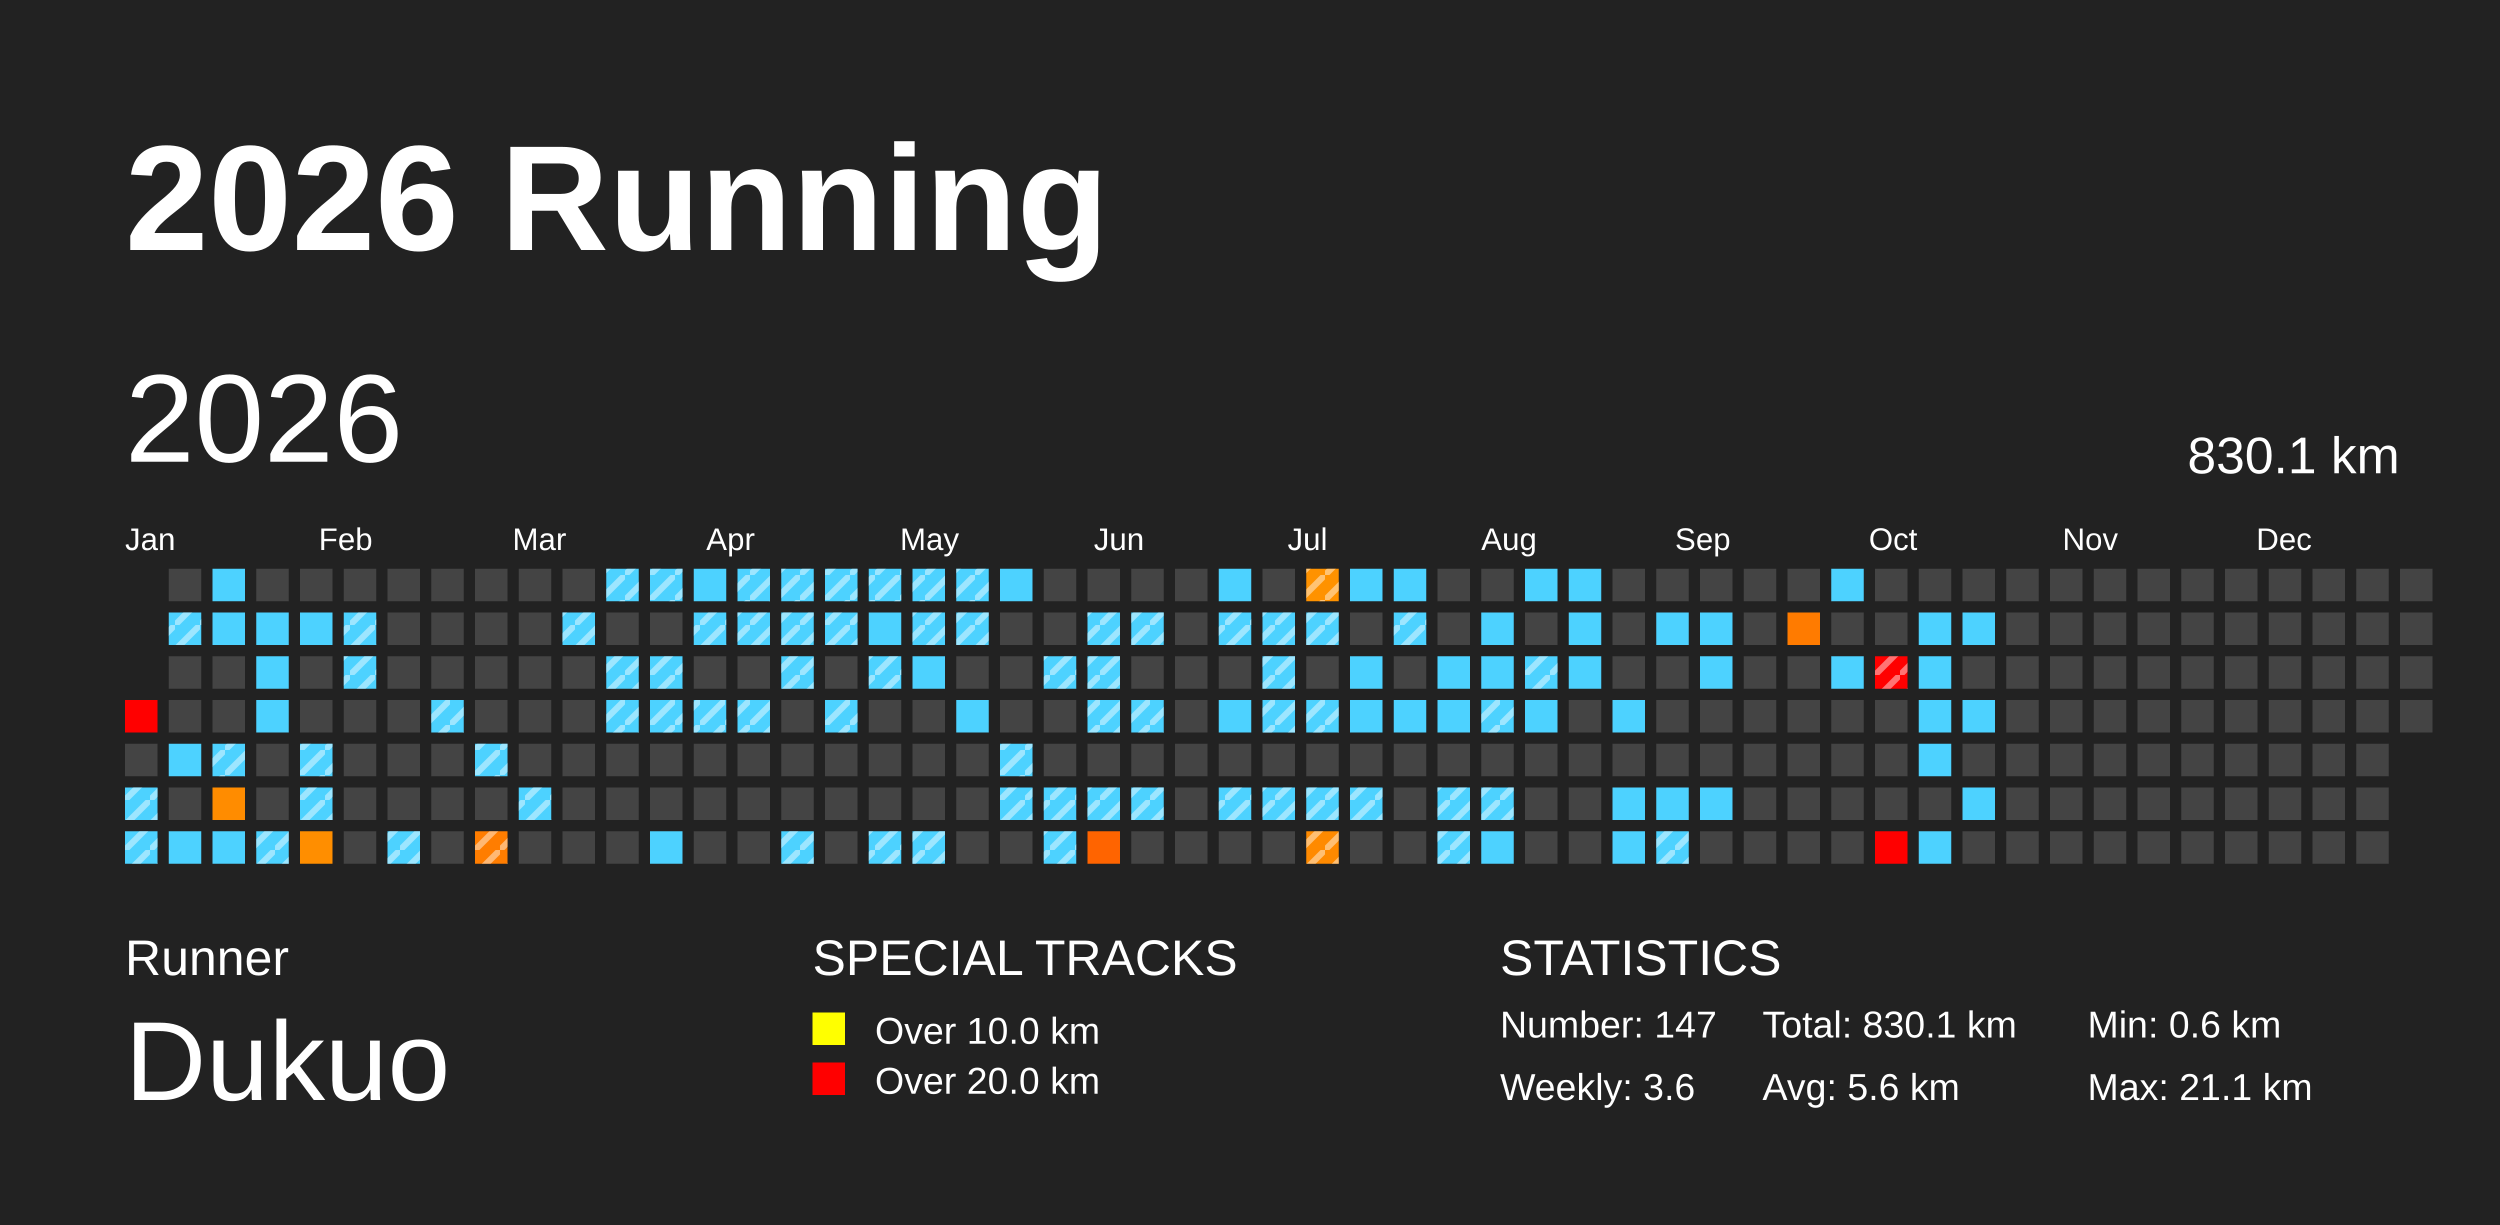
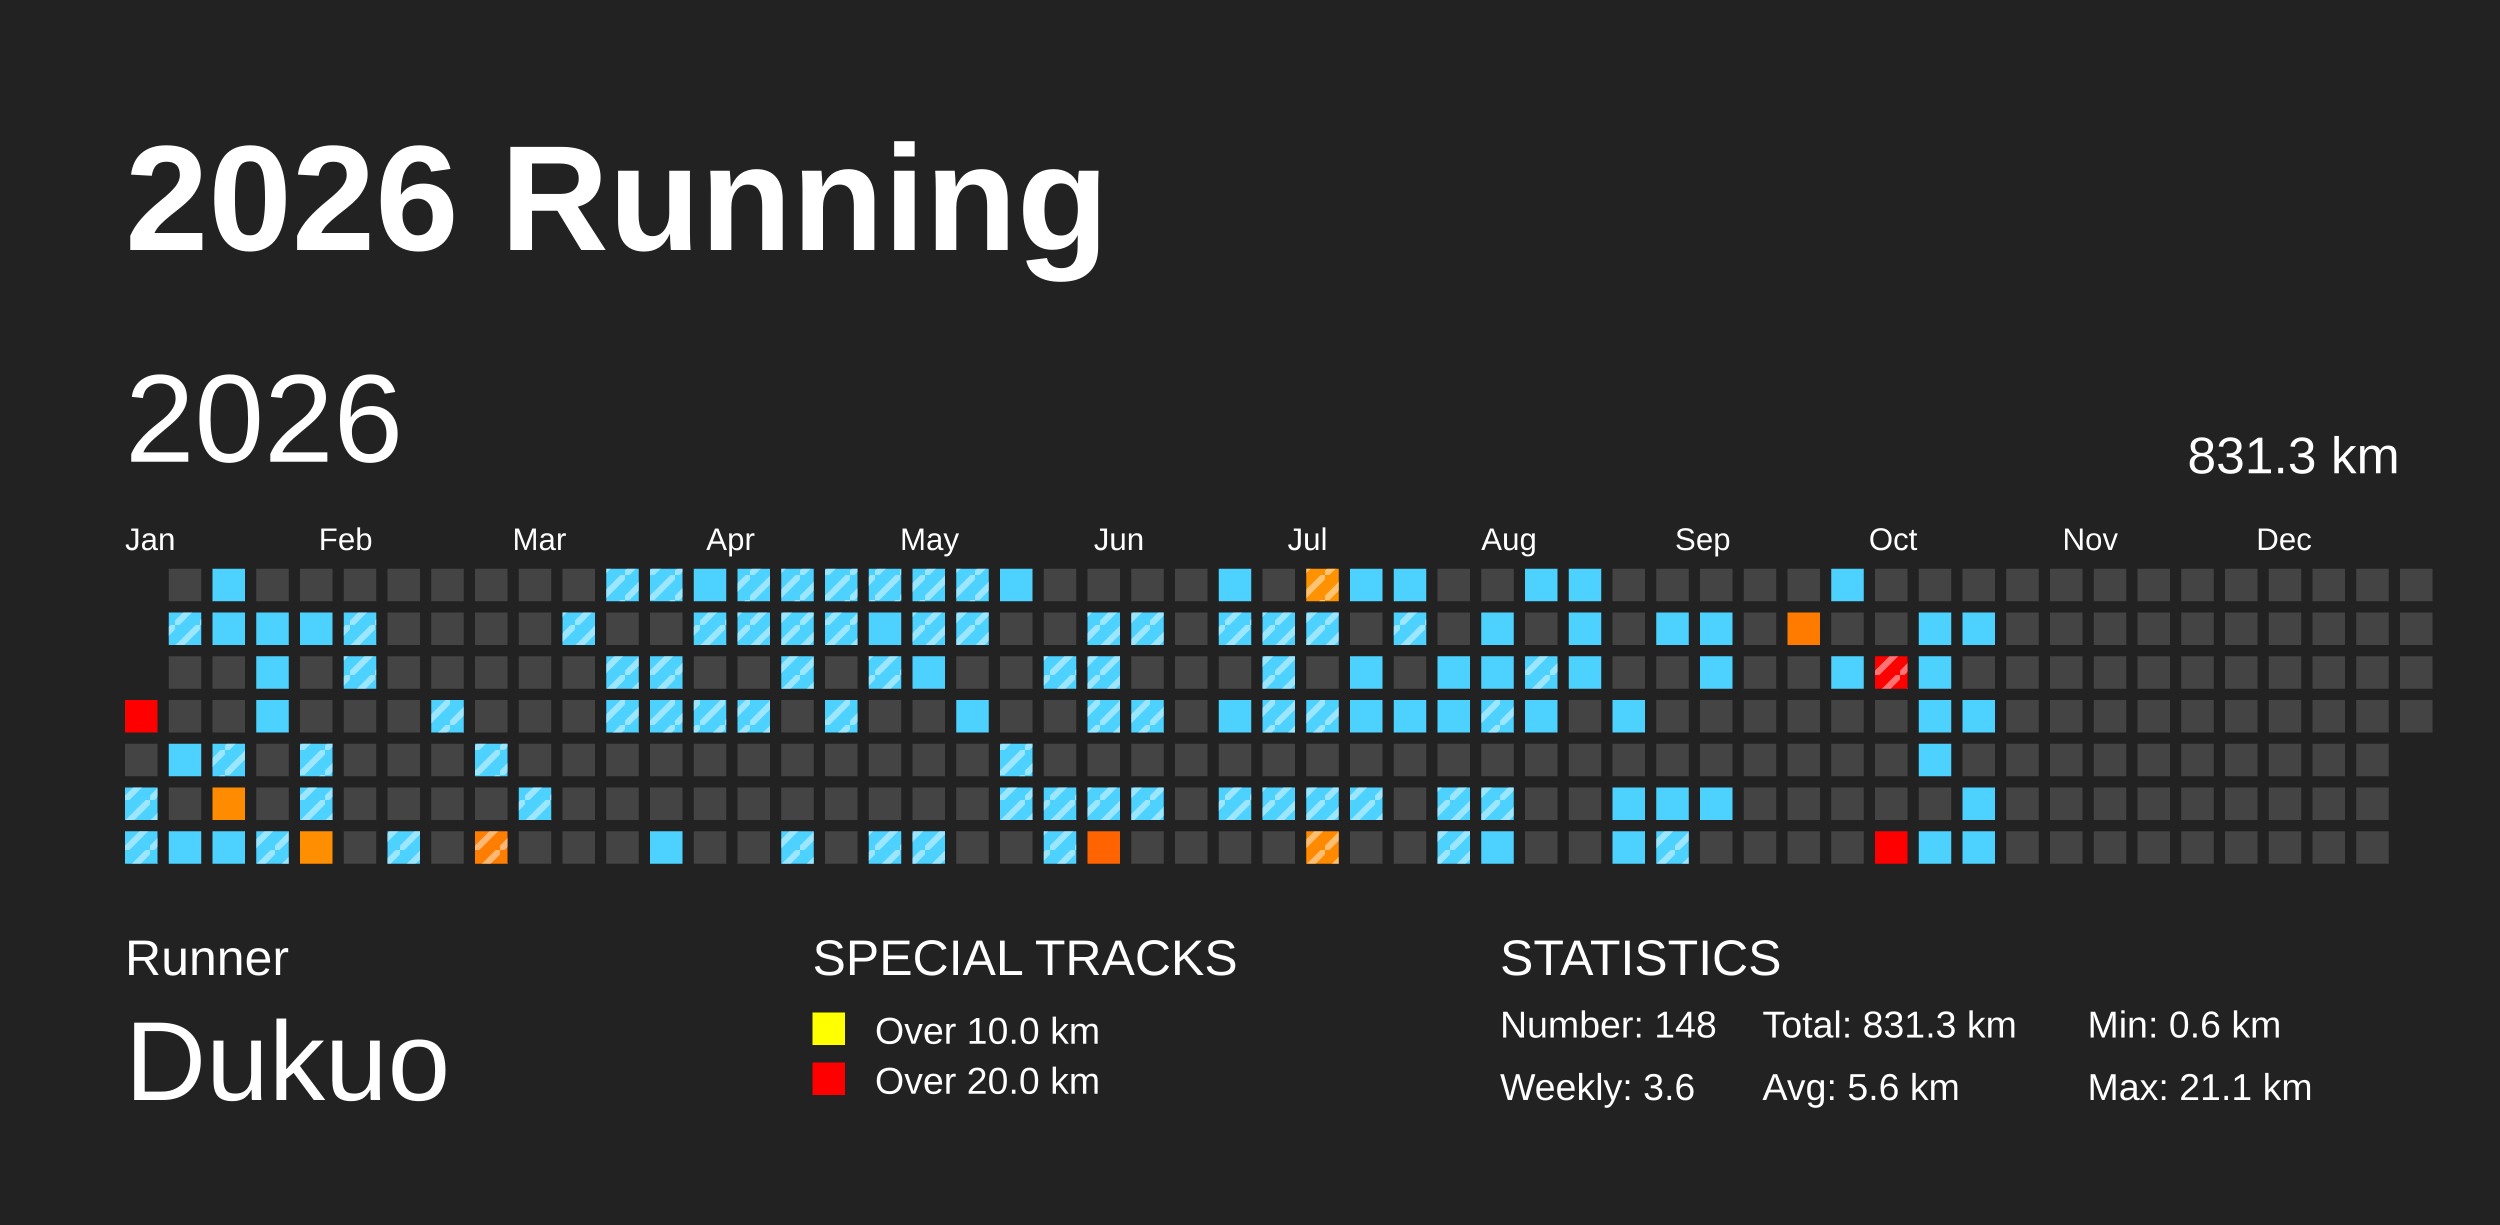
<svg xmlns="http://www.w3.org/2000/svg" baseProfile="full" height="98mm" version="1.1" viewBox="0,0,200,98" width="200mm">
  <defs>
    <pattern height="2" id="indoor-stripe" patternUnits="userSpaceOnUse" width="2">
      <line stroke="white" stroke-opacity="0.45" stroke-width="0.5" x1="0" x2="2" y1="2" y2="0" />
    </pattern>
  </defs>
  <rect fill="#222222" height="98" width="200" x="0" y="0" />
  <text fill="#FFFFFF" style="font-size:12px; font-family:Arial; font-weight:bold;" x="10" y="20">2026 Running</text>
  <text fill="#FFFFFF" style="font-size:4px; font-family:Arial" x="10" y="78">Runner</text>
  <text fill="#FFFFFF" style="font-size:9px; font-family:Arial" x="10" y="88">Dukuo</text>
  <text fill="#FFFFFF" style="font-size:4px; font-family:Arial" x="65" y="78">SPECIAL TRACKS</text>
  <rect fill="yellow" height="2.6" width="2.6" x="65" y="81" />
  <text fill="#FFFFFF" style="font-size:3px; font-family:Arial" x="70" y="83.5">Over 10.0 km</text>
  <rect fill="red" height="2.6" width="2.6" x="65" y="85" />
  <text fill="#FFFFFF" style="font-size:3px; font-family:Arial" x="70" y="87.5">Over 20.0 km</text>
  <text fill="#FFFFFF" style="font-size:4px; font-family:Arial" x="120" y="78">STATISTICS</text>
-   <text fill="#FFFFFF" style="font-size:3px; font-family:Arial" x="120" y="83">Number: 147</text>
+   <text fill="#FFFFFF" style="font-size:3px; font-family:Arial" x="120" y="83">Number: 148</text>
  <text fill="#FFFFFF" style="font-size:3px; font-family:Arial" x="120" y="88">Weekly: 3.6</text>
-   <text fill="#FFFFFF" style="font-size:3px; font-family:Arial" x="141" y="83">Total: 830.1 km</text>
+   <text fill="#FFFFFF" style="font-size:3px; font-family:Arial" x="141" y="83">Total: 831.3 km</text>
  <text fill="#FFFFFF" style="font-size:3px; font-family:Arial" x="141" y="88">Avg: 5.6 km</text>
  <text fill="#FFFFFF" style="font-size:3px; font-family:Arial" x="167" y="83">Min: 0.6 km</text>
  <text fill="#FFFFFF" style="font-size:3px; font-family:Arial" x="167" y="88">Max: 21.1 km</text>
  <text dominant-baseline="hanging" fill="#FFFFFF" style="font-size:10.0px; font-family:Arial;" x="10" y="30">2026</text>
-   <text dominant-baseline="hanging" fill="#FFFFFF" style="font-size:4.125px; font-family:Arial;" x="175" y="35">830.1 km</text>
+   <text dominant-baseline="hanging" fill="#FFFFFF" style="font-size:4.125px; font-family:Arial;" x="175" y="35">831.3 km</text>
  <text fill="#FFFFFF" style="font-size:2.5px; font-family:Arial" x="10.0" y="44">Jan</text>
  <text fill="#FFFFFF" style="font-size:2.5px; font-family:Arial" x="25.5" y="44">Feb</text>
  <text fill="#FFFFFF" style="font-size:2.5px; font-family:Arial" x="41.0" y="44">Mar</text>
  <text fill="#FFFFFF" style="font-size:2.5px; font-family:Arial" x="56.5" y="44">Apr</text>
  <text fill="#FFFFFF" style="font-size:2.5px; font-family:Arial" x="72.0" y="44">May</text>
  <text fill="#FFFFFF" style="font-size:2.5px; font-family:Arial" x="87.5" y="44">Jun</text>
  <text fill="#FFFFFF" style="font-size:2.5px; font-family:Arial" x="103.0" y="44">Jul</text>
  <text fill="#FFFFFF" style="font-size:2.5px; font-family:Arial" x="118.5" y="44">Aug</text>
  <text fill="#FFFFFF" style="font-size:2.5px; font-family:Arial" x="134.0" y="44">Sep</text>
  <text fill="#FFFFFF" style="font-size:2.5px; font-family:Arial" x="149.5" y="44">Oct</text>
  <text fill="#FFFFFF" style="font-size:2.5px; font-family:Arial" x="165.0" y="44">Nov</text>
  <text fill="#FFFFFF" style="font-size:2.5px; font-family:Arial" x="180.5" y="44">Dec</text>
  <rect fill="red" height="2.6" width="2.6" x="10.0" y="56.0" />
  <rect fill="#444444" height="2.6" width="2.6" x="10.0" y="59.5" />
  <rect fill="#4dd2ff" height="2.6" width="2.6" x="10.0" y="63.0" />
  <rect fill="url(#indoor-stripe)" height="2.6" style="pointer-events: none;" width="2.6" x="10.0" y="63.0" />
  <rect fill="#4dd2ff" height="2.6" width="2.6" x="10.0" y="66.5" />
  <rect fill="url(#indoor-stripe)" height="2.6" style="pointer-events: none;" width="2.6" x="10.0" y="66.5" />
  <rect fill="#444444" height="2.6" width="2.6" x="13.5" y="45.5" />
  <rect fill="#4dd2ff" height="2.6" width="2.6" x="13.5" y="49.0" />
  <rect fill="url(#indoor-stripe)" height="2.6" style="pointer-events: none;" width="2.6" x="13.5" y="49.0" />
  <rect fill="#444444" height="2.6" width="2.6" x="13.5" y="52.5" />
  <rect fill="#444444" height="2.6" width="2.6" x="13.5" y="56.0" />
  <rect fill="#4dd2ff" height="2.6" width="2.6" x="13.5" y="59.5" />
  <rect fill="#444444" height="2.6" width="2.6" x="13.5" y="63.0" />
  <rect fill="#4dd2ff" height="2.6" width="2.6" x="13.5" y="66.5" />
  <rect fill="#4dd2ff" height="2.6" width="2.6" x="17.0" y="45.5" />
  <rect fill="#4dd2ff" height="2.6" width="2.6" x="17.0" y="49.0" />
  <rect fill="#444444" height="2.6" width="2.6" x="17.0" y="52.5" />
  <rect fill="#444444" height="2.6" width="2.6" x="17.0" y="56.0" />
  <rect fill="#4dd2ff" height="2.6" width="2.6" x="17.0" y="59.5" />
  <rect fill="url(#indoor-stripe)" height="2.6" style="pointer-events: none;" width="2.6" x="17.0" y="59.5" />
  <rect fill="#ff8c00" height="2.6" width="2.6" x="17.0" y="63.0" />
  <rect fill="#4dd2ff" height="2.6" width="2.6" x="17.0" y="66.5" />
  <rect fill="#444444" height="2.6" width="2.6" x="20.5" y="45.5" />
  <rect fill="#4dd2ff" height="2.6" width="2.6" x="20.5" y="49.0" />
  <rect fill="#4dd2ff" height="2.6" width="2.6" x="20.5" y="52.5" />
  <rect fill="#4dd2ff" height="2.6" width="2.6" x="20.5" y="56.0" />
  <rect fill="#444444" height="2.6" width="2.6" x="20.5" y="59.5" />
  <rect fill="#444444" height="2.6" width="2.6" x="20.5" y="63.0" />
  <rect fill="#4dd2ff" height="2.6" width="2.6" x="20.5" y="66.5" />
  <rect fill="url(#indoor-stripe)" height="2.6" style="pointer-events: none;" width="2.6" x="20.5" y="66.5" />
  <rect fill="#444444" height="2.6" width="2.6" x="24.0" y="45.5" />
  <rect fill="#4dd2ff" height="2.6" width="2.6" x="24.0" y="49.0" />
  <rect fill="#444444" height="2.6" width="2.6" x="24.0" y="52.5" />
  <rect fill="#444444" height="2.6" width="2.6" x="24.0" y="56.0" />
  <rect fill="#4dd2ff" height="2.6" width="2.6" x="24.0" y="59.5" />
  <rect fill="url(#indoor-stripe)" height="2.6" style="pointer-events: none;" width="2.6" x="24.0" y="59.5" />
  <rect fill="#4dd2ff" height="2.6" width="2.6" x="24.0" y="63.0" />
  <rect fill="url(#indoor-stripe)" height="2.6" style="pointer-events: none;" width="2.6" x="24.0" y="63.0" />
  <rect fill="#ff8e00" height="2.6" width="2.6" x="24.0" y="66.5" />
  <rect fill="#444444" height="2.6" width="2.6" x="27.5" y="45.5" />
  <rect fill="#4dd2ff" height="2.6" width="2.6" x="27.5" y="49.0" />
  <rect fill="url(#indoor-stripe)" height="2.6" style="pointer-events: none;" width="2.6" x="27.5" y="49.0" />
  <rect fill="#4dd2ff" height="2.6" width="2.6" x="27.5" y="52.5" />
  <rect fill="url(#indoor-stripe)" height="2.6" style="pointer-events: none;" width="2.6" x="27.5" y="52.5" />
  <rect fill="#444444" height="2.6" width="2.6" x="27.5" y="56.0" />
  <rect fill="#444444" height="2.6" width="2.6" x="27.5" y="59.5" />
  <rect fill="#444444" height="2.6" width="2.6" x="27.5" y="63.0" />
  <rect fill="#444444" height="2.6" width="2.6" x="27.5" y="66.5" />
  <rect fill="#444444" height="2.6" width="2.6" x="31.0" y="45.5" />
  <rect fill="#444444" height="2.6" width="2.6" x="31.0" y="49.0" />
  <rect fill="#444444" height="2.6" width="2.6" x="31.0" y="52.5" />
  <rect fill="#444444" height="2.6" width="2.6" x="31.0" y="56.0" />
  <rect fill="#444444" height="2.6" width="2.6" x="31.0" y="59.5" />
  <rect fill="#444444" height="2.6" width="2.6" x="31.0" y="63.0" />
  <rect fill="#4dd2ff" height="2.6" width="2.6" x="31.0" y="66.5" />
  <rect fill="url(#indoor-stripe)" height="2.6" style="pointer-events: none;" width="2.6" x="31.0" y="66.5" />
  <rect fill="#444444" height="2.6" width="2.6" x="34.5" y="45.5" />
  <rect fill="#444444" height="2.6" width="2.6" x="34.5" y="49.0" />
  <rect fill="#444444" height="2.6" width="2.6" x="34.5" y="52.5" />
  <rect fill="#4dd2ff" height="2.6" width="2.6" x="34.5" y="56.0" />
  <rect fill="url(#indoor-stripe)" height="2.6" style="pointer-events: none;" width="2.6" x="34.5" y="56.0" />
  <rect fill="#444444" height="2.6" width="2.6" x="34.5" y="59.5" />
  <rect fill="#444444" height="2.6" width="2.6" x="34.5" y="63.0" />
  <rect fill="#444444" height="2.6" width="2.6" x="34.5" y="66.5" />
  <rect fill="#444444" height="2.6" width="2.6" x="38.0" y="45.5" />
  <rect fill="#444444" height="2.6" width="2.6" x="38.0" y="49.0" />
  <rect fill="#444444" height="2.6" width="2.6" x="38.0" y="52.5" />
  <rect fill="#444444" height="2.6" width="2.6" x="38.0" y="56.0" />
  <rect fill="#4dd2ff" height="2.6" width="2.6" x="38.0" y="59.5" />
  <rect fill="url(#indoor-stripe)" height="2.6" style="pointer-events: none;" width="2.6" x="38.0" y="59.5" />
  <rect fill="#444444" height="2.6" width="2.6" x="38.0" y="63.0" />
  <rect fill="#ff7d00" height="2.6" width="2.6" x="38.0" y="66.5" />
  <rect fill="url(#indoor-stripe)" height="2.6" style="pointer-events: none;" width="2.6" x="38.0" y="66.5" />
  <rect fill="#444444" height="2.6" width="2.6" x="41.5" y="45.5" />
  <rect fill="#444444" height="2.6" width="2.6" x="41.5" y="49.0" />
  <rect fill="#444444" height="2.6" width="2.6" x="41.5" y="52.5" />
  <rect fill="#444444" height="2.6" width="2.6" x="41.5" y="56.0" />
  <rect fill="#444444" height="2.6" width="2.6" x="41.5" y="59.5" />
  <rect fill="#4dd2ff" height="2.6" width="2.6" x="41.5" y="63.0" />
  <rect fill="url(#indoor-stripe)" height="2.6" style="pointer-events: none;" width="2.6" x="41.5" y="63.0" />
  <rect fill="#444444" height="2.6" width="2.6" x="41.5" y="66.5" />
  <rect fill="#444444" height="2.6" width="2.6" x="45.0" y="45.5" />
  <rect fill="#4dd2ff" height="2.6" width="2.6" x="45.0" y="49.0" />
  <rect fill="url(#indoor-stripe)" height="2.6" style="pointer-events: none;" width="2.6" x="45.0" y="49.0" />
  <rect fill="#444444" height="2.6" width="2.6" x="45.0" y="52.5" />
  <rect fill="#444444" height="2.6" width="2.6" x="45.0" y="56.0" />
  <rect fill="#444444" height="2.6" width="2.6" x="45.0" y="59.5" />
  <rect fill="#444444" height="2.6" width="2.6" x="45.0" y="63.0" />
  <rect fill="#444444" height="2.6" width="2.6" x="45.0" y="66.5" />
  <rect fill="#4dd2ff" height="2.6" width="2.6" x="48.5" y="45.5" />
  <rect fill="url(#indoor-stripe)" height="2.6" style="pointer-events: none;" width="2.6" x="48.5" y="45.5" />
  <rect fill="#444444" height="2.6" width="2.6" x="48.5" y="49.0" />
  <rect fill="#4dd2ff" height="2.6" width="2.6" x="48.5" y="52.5" />
  <rect fill="url(#indoor-stripe)" height="2.6" style="pointer-events: none;" width="2.6" x="48.5" y="52.5" />
  <rect fill="#4dd2ff" height="2.6" width="2.6" x="48.5" y="56.0" />
  <rect fill="url(#indoor-stripe)" height="2.6" style="pointer-events: none;" width="2.6" x="48.5" y="56.0" />
  <rect fill="#444444" height="2.6" width="2.6" x="48.5" y="59.5" />
  <rect fill="#444444" height="2.6" width="2.6" x="48.5" y="63.0" />
  <rect fill="#444444" height="2.6" width="2.6" x="48.5" y="66.5" />
  <rect fill="#4dd2ff" height="2.6" width="2.6" x="52.0" y="45.5" />
  <rect fill="url(#indoor-stripe)" height="2.6" style="pointer-events: none;" width="2.6" x="52.0" y="45.5" />
  <rect fill="#444444" height="2.6" width="2.6" x="52.0" y="49.0" />
  <rect fill="#4dd2ff" height="2.6" width="2.6" x="52.0" y="52.5" />
  <rect fill="url(#indoor-stripe)" height="2.6" style="pointer-events: none;" width="2.6" x="52.0" y="52.5" />
  <rect fill="#4dd2ff" height="2.6" width="2.6" x="52.0" y="56.0" />
  <rect fill="url(#indoor-stripe)" height="2.6" style="pointer-events: none;" width="2.6" x="52.0" y="56.0" />
  <rect fill="#444444" height="2.6" width="2.6" x="52.0" y="59.5" />
  <rect fill="#444444" height="2.6" width="2.6" x="52.0" y="63.0" />
  <rect fill="#4dd2ff" height="2.6" width="2.6" x="52.0" y="66.5" />
  <rect fill="#4dd2ff" height="2.6" width="2.6" x="55.5" y="45.5" />
  <rect fill="#4dd2ff" height="2.6" width="2.6" x="55.5" y="49.0" />
  <rect fill="url(#indoor-stripe)" height="2.6" style="pointer-events: none;" width="2.6" x="55.5" y="49.0" />
  <rect fill="#444444" height="2.6" width="2.6" x="55.5" y="52.5" />
  <rect fill="#4dd2ff" height="2.6" width="2.6" x="55.5" y="56.0" />
  <rect fill="url(#indoor-stripe)" height="2.6" style="pointer-events: none;" width="2.6" x="55.5" y="56.0" />
  <rect fill="#444444" height="2.6" width="2.6" x="55.5" y="59.5" />
  <rect fill="#444444" height="2.6" width="2.6" x="55.5" y="63.0" />
  <rect fill="#444444" height="2.6" width="2.6" x="55.5" y="66.5" />
  <rect fill="#4dd2ff" height="2.6" width="2.6" x="59.0" y="45.5" />
  <rect fill="url(#indoor-stripe)" height="2.6" style="pointer-events: none;" width="2.6" x="59.0" y="45.5" />
  <rect fill="#4dd2ff" height="2.6" width="2.6" x="59.0" y="49.0" />
  <rect fill="url(#indoor-stripe)" height="2.6" style="pointer-events: none;" width="2.6" x="59.0" y="49.0" />
  <rect fill="#444444" height="2.6" width="2.6" x="59.0" y="52.5" />
  <rect fill="#4dd2ff" height="2.6" width="2.6" x="59.0" y="56.0" />
  <rect fill="url(#indoor-stripe)" height="2.6" style="pointer-events: none;" width="2.6" x="59.0" y="56.0" />
  <rect fill="#444444" height="2.6" width="2.6" x="59.0" y="59.5" />
  <rect fill="#444444" height="2.6" width="2.6" x="59.0" y="63.0" />
  <rect fill="#444444" height="2.6" width="2.6" x="59.0" y="66.5" />
  <rect fill="#4dd2ff" height="2.6" width="2.6" x="62.5" y="45.5" />
  <rect fill="url(#indoor-stripe)" height="2.6" style="pointer-events: none;" width="2.6" x="62.5" y="45.5" />
  <rect fill="#4dd2ff" height="2.6" width="2.6" x="62.5" y="49.0" />
  <rect fill="url(#indoor-stripe)" height="2.6" style="pointer-events: none;" width="2.6" x="62.5" y="49.0" />
  <rect fill="#4dd2ff" height="2.6" width="2.6" x="62.5" y="52.5" />
  <rect fill="url(#indoor-stripe)" height="2.6" style="pointer-events: none;" width="2.6" x="62.5" y="52.5" />
  <rect fill="#444444" height="2.6" width="2.6" x="62.5" y="56.0" />
  <rect fill="#444444" height="2.6" width="2.6" x="62.5" y="59.5" />
  <rect fill="#444444" height="2.6" width="2.6" x="62.5" y="63.0" />
  <rect fill="#4dd2ff" height="2.6" width="2.6" x="62.5" y="66.5" />
  <rect fill="url(#indoor-stripe)" height="2.6" style="pointer-events: none;" width="2.6" x="62.5" y="66.5" />
  <rect fill="#4dd2ff" height="2.6" width="2.6" x="66.0" y="45.5" />
  <rect fill="url(#indoor-stripe)" height="2.6" style="pointer-events: none;" width="2.6" x="66.0" y="45.5" />
  <rect fill="#4dd2ff" height="2.6" width="2.6" x="66.0" y="49.0" />
  <rect fill="url(#indoor-stripe)" height="2.6" style="pointer-events: none;" width="2.6" x="66.0" y="49.0" />
  <rect fill="#444444" height="2.6" width="2.6" x="66.0" y="52.5" />
  <rect fill="#4dd2ff" height="2.6" width="2.6" x="66.0" y="56.0" />
  <rect fill="url(#indoor-stripe)" height="2.6" style="pointer-events: none;" width="2.6" x="66.0" y="56.0" />
  <rect fill="#444444" height="2.6" width="2.6" x="66.0" y="59.5" />
  <rect fill="#444444" height="2.6" width="2.6" x="66.0" y="63.0" />
  <rect fill="#444444" height="2.6" width="2.6" x="66.0" y="66.5" />
  <rect fill="#4dd2ff" height="2.6" width="2.6" x="69.5" y="45.5" />
  <rect fill="url(#indoor-stripe)" height="2.6" style="pointer-events: none;" width="2.6" x="69.5" y="45.5" />
  <rect fill="#4dd2ff" height="2.6" width="2.6" x="69.5" y="49.0" />
  <rect fill="#4dd2ff" height="2.6" width="2.6" x="69.5" y="52.5" />
  <rect fill="url(#indoor-stripe)" height="2.6" style="pointer-events: none;" width="2.6" x="69.5" y="52.5" />
  <rect fill="#444444" height="2.6" width="2.6" x="69.5" y="56.0" />
  <rect fill="#444444" height="2.6" width="2.6" x="69.5" y="59.5" />
  <rect fill="#444444" height="2.6" width="2.6" x="69.5" y="63.0" />
  <rect fill="#4dd2ff" height="2.6" width="2.6" x="69.5" y="66.5" />
  <rect fill="url(#indoor-stripe)" height="2.6" style="pointer-events: none;" width="2.6" x="69.5" y="66.5" />
  <rect fill="#4dd2ff" height="2.6" width="2.6" x="73.0" y="45.5" />
  <rect fill="url(#indoor-stripe)" height="2.6" style="pointer-events: none;" width="2.6" x="73.0" y="45.5" />
  <rect fill="#4dd2ff" height="2.6" width="2.6" x="73.0" y="49.0" />
  <rect fill="url(#indoor-stripe)" height="2.6" style="pointer-events: none;" width="2.6" x="73.0" y="49.0" />
  <rect fill="#4dd2ff" height="2.6" width="2.6" x="73.0" y="52.5" />
  <rect fill="#444444" height="2.6" width="2.6" x="73.0" y="56.0" />
  <rect fill="#444444" height="2.6" width="2.6" x="73.0" y="59.5" />
  <rect fill="#444444" height="2.6" width="2.6" x="73.0" y="63.0" />
  <rect fill="#4dd2ff" height="2.6" width="2.6" x="73.0" y="66.5" />
  <rect fill="url(#indoor-stripe)" height="2.6" style="pointer-events: none;" width="2.6" x="73.0" y="66.5" />
  <rect fill="#4dd2ff" height="2.6" width="2.6" x="76.5" y="45.5" />
  <rect fill="url(#indoor-stripe)" height="2.6" style="pointer-events: none;" width="2.6" x="76.5" y="45.5" />
  <rect fill="#4dd2ff" height="2.6" width="2.6" x="76.5" y="49.0" />
  <rect fill="url(#indoor-stripe)" height="2.6" style="pointer-events: none;" width="2.6" x="76.5" y="49.0" />
  <rect fill="#444444" height="2.6" width="2.6" x="76.5" y="52.5" />
  <rect fill="#4dd2ff" height="2.6" width="2.6" x="76.5" y="56.0" />
  <rect fill="#444444" height="2.6" width="2.6" x="76.5" y="59.5" />
  <rect fill="#444444" height="2.6" width="2.6" x="76.5" y="63.0" />
  <rect fill="#444444" height="2.6" width="2.6" x="76.5" y="66.5" />
  <rect fill="#4dd2ff" height="2.6" width="2.6" x="80.0" y="45.5" />
  <rect fill="#444444" height="2.6" width="2.6" x="80.0" y="49.0" />
  <rect fill="#444444" height="2.6" width="2.6" x="80.0" y="52.5" />
  <rect fill="#444444" height="2.6" width="2.6" x="80.0" y="56.0" />
  <rect fill="#4dd2ff" height="2.6" width="2.6" x="80.0" y="59.5" />
  <rect fill="url(#indoor-stripe)" height="2.6" style="pointer-events: none;" width="2.6" x="80.0" y="59.5" />
  <rect fill="#4dd2ff" height="2.6" width="2.6" x="80.0" y="63.0" />
  <rect fill="url(#indoor-stripe)" height="2.6" style="pointer-events: none;" width="2.6" x="80.0" y="63.0" />
  <rect fill="#444444" height="2.6" width="2.6" x="80.0" y="66.5" />
  <rect fill="#444444" height="2.6" width="2.6" x="83.5" y="45.5" />
  <rect fill="#444444" height="2.6" width="2.6" x="83.5" y="49.0" />
  <rect fill="#4dd2ff" height="2.6" width="2.6" x="83.5" y="52.5" />
  <rect fill="url(#indoor-stripe)" height="2.6" style="pointer-events: none;" width="2.6" x="83.5" y="52.5" />
  <rect fill="#444444" height="2.6" width="2.6" x="83.5" y="56.0" />
  <rect fill="#444444" height="2.6" width="2.6" x="83.5" y="59.5" />
  <rect fill="#4dd2ff" height="2.6" width="2.6" x="83.5" y="63.0" />
  <rect fill="url(#indoor-stripe)" height="2.6" style="pointer-events: none;" width="2.6" x="83.5" y="63.0" />
  <rect fill="#4dd2ff" height="2.6" width="2.6" x="83.5" y="66.5" />
  <rect fill="url(#indoor-stripe)" height="2.6" style="pointer-events: none;" width="2.6" x="83.5" y="66.5" />
  <rect fill="#444444" height="2.6" width="2.6" x="87.0" y="45.5" />
  <rect fill="#4dd2ff" height="2.6" width="2.6" x="87.0" y="49.0" />
  <rect fill="url(#indoor-stripe)" height="2.6" style="pointer-events: none;" width="2.6" x="87.0" y="49.0" />
  <rect fill="#4dd2ff" height="2.6" width="2.6" x="87.0" y="52.5" />
  <rect fill="url(#indoor-stripe)" height="2.6" style="pointer-events: none;" width="2.6" x="87.0" y="52.5" />
  <rect fill="#4dd2ff" height="2.6" width="2.6" x="87.0" y="56.0" />
  <rect fill="url(#indoor-stripe)" height="2.6" style="pointer-events: none;" width="2.6" x="87.0" y="56.0" />
  <rect fill="#444444" height="2.6" width="2.6" x="87.0" y="59.5" />
  <rect fill="#4dd2ff" height="2.6" width="2.6" x="87.0" y="63.0" />
  <rect fill="url(#indoor-stripe)" height="2.6" style="pointer-events: none;" width="2.6" x="87.0" y="63.0" />
  <rect fill="#ff6400" height="2.6" width="2.6" x="87.0" y="66.5" />
  <rect fill="#444444" height="2.6" width="2.6" x="90.5" y="45.5" />
  <rect fill="#4dd2ff" height="2.6" width="2.6" x="90.5" y="49.0" />
  <rect fill="url(#indoor-stripe)" height="2.6" style="pointer-events: none;" width="2.6" x="90.5" y="49.0" />
  <rect fill="#444444" height="2.6" width="2.6" x="90.5" y="52.5" />
  <rect fill="#4dd2ff" height="2.6" width="2.6" x="90.5" y="56.0" />
  <rect fill="url(#indoor-stripe)" height="2.6" style="pointer-events: none;" width="2.6" x="90.5" y="56.0" />
  <rect fill="#444444" height="2.6" width="2.6" x="90.5" y="59.5" />
  <rect fill="#4dd2ff" height="2.6" width="2.6" x="90.5" y="63.0" />
  <rect fill="url(#indoor-stripe)" height="2.6" style="pointer-events: none;" width="2.6" x="90.5" y="63.0" />
  <rect fill="#444444" height="2.6" width="2.6" x="90.5" y="66.5" />
  <rect fill="#444444" height="2.6" width="2.6" x="94.0" y="45.5" />
  <rect fill="#444444" height="2.6" width="2.6" x="94.0" y="49.0" />
  <rect fill="#444444" height="2.6" width="2.6" x="94.0" y="52.5" />
  <rect fill="#444444" height="2.6" width="2.6" x="94.0" y="56.0" />
  <rect fill="#444444" height="2.6" width="2.6" x="94.0" y="59.5" />
  <rect fill="#444444" height="2.6" width="2.6" x="94.0" y="63.0" />
  <rect fill="#444444" height="2.6" width="2.6" x="94.0" y="66.5" />
  <rect fill="#4dd2ff" height="2.6" width="2.6" x="97.5" y="45.5" />
  <rect fill="#4dd2ff" height="2.6" width="2.6" x="97.5" y="49.0" />
  <rect fill="url(#indoor-stripe)" height="2.6" style="pointer-events: none;" width="2.6" x="97.5" y="49.0" />
  <rect fill="#444444" height="2.6" width="2.6" x="97.5" y="52.5" />
  <rect fill="#4dd2ff" height="2.6" width="2.6" x="97.5" y="56.0" />
  <rect fill="#444444" height="2.6" width="2.6" x="97.5" y="59.5" />
  <rect fill="#4dd2ff" height="2.6" width="2.6" x="97.5" y="63.0" />
  <rect fill="url(#indoor-stripe)" height="2.6" style="pointer-events: none;" width="2.6" x="97.5" y="63.0" />
  <rect fill="#444444" height="2.6" width="2.6" x="97.5" y="66.5" />
  <rect fill="#444444" height="2.6" width="2.6" x="101.0" y="45.5" />
  <rect fill="#4dd2ff" height="2.6" width="2.6" x="101.0" y="49.0" />
  <rect fill="url(#indoor-stripe)" height="2.6" style="pointer-events: none;" width="2.6" x="101.0" y="49.0" />
  <rect fill="#4dd2ff" height="2.6" width="2.6" x="101.0" y="52.5" />
  <rect fill="url(#indoor-stripe)" height="2.6" style="pointer-events: none;" width="2.6" x="101.0" y="52.5" />
  <rect fill="#4dd2ff" height="2.6" width="2.6" x="101.0" y="56.0" />
  <rect fill="url(#indoor-stripe)" height="2.6" style="pointer-events: none;" width="2.6" x="101.0" y="56.0" />
  <rect fill="#444444" height="2.6" width="2.6" x="101.0" y="59.5" />
  <rect fill="#4dd2ff" height="2.6" width="2.6" x="101.0" y="63.0" />
  <rect fill="url(#indoor-stripe)" height="2.6" style="pointer-events: none;" width="2.6" x="101.0" y="63.0" />
  <rect fill="#444444" height="2.6" width="2.6" x="101.0" y="66.5" />
  <rect fill="#ff9200" height="2.6" width="2.6" x="104.5" y="45.5" />
  <rect fill="url(#indoor-stripe)" height="2.6" style="pointer-events: none;" width="2.6" x="104.5" y="45.5" />
  <rect fill="#4dd2ff" height="2.6" width="2.6" x="104.5" y="49.0" />
  <rect fill="url(#indoor-stripe)" height="2.6" style="pointer-events: none;" width="2.6" x="104.5" y="49.0" />
  <rect fill="#444444" height="2.6" width="2.6" x="104.5" y="52.5" />
  <rect fill="#4dd2ff" height="2.6" width="2.6" x="104.5" y="56.0" />
  <rect fill="url(#indoor-stripe)" height="2.6" style="pointer-events: none;" width="2.6" x="104.5" y="56.0" />
  <rect fill="#444444" height="2.6" width="2.6" x="104.5" y="59.5" />
  <rect fill="#4dd2ff" height="2.6" width="2.6" x="104.5" y="63.0" />
  <rect fill="url(#indoor-stripe)" height="2.6" style="pointer-events: none;" width="2.6" x="104.5" y="63.0" />
  <rect fill="#ff8a00" height="2.6" width="2.6" x="104.5" y="66.5" />
  <rect fill="url(#indoor-stripe)" height="2.6" style="pointer-events: none;" width="2.6" x="104.5" y="66.5" />
  <rect fill="#4dd2ff" height="2.6" width="2.6" x="108.0" y="45.5" />
  <rect fill="#444444" height="2.6" width="2.6" x="108.0" y="49.0" />
  <rect fill="#4dd2ff" height="2.6" width="2.6" x="108.0" y="52.5" />
  <rect fill="#4dd2ff" height="2.6" width="2.6" x="108.0" y="56.0" />
  <rect fill="#444444" height="2.6" width="2.6" x="108.0" y="59.5" />
  <rect fill="#4dd2ff" height="2.6" width="2.6" x="108.0" y="63.0" />
  <rect fill="url(#indoor-stripe)" height="2.6" style="pointer-events: none;" width="2.6" x="108.0" y="63.0" />
  <rect fill="#444444" height="2.6" width="2.6" x="108.0" y="66.5" />
  <rect fill="#4dd2ff" height="2.6" width="2.6" x="111.5" y="45.5" />
  <rect fill="#4dd2ff" height="2.6" width="2.6" x="111.5" y="49.0" />
  <rect fill="url(#indoor-stripe)" height="2.6" style="pointer-events: none;" width="2.6" x="111.5" y="49.0" />
  <rect fill="#444444" height="2.6" width="2.6" x="111.5" y="52.5" />
  <rect fill="#4dd2ff" height="2.6" width="2.6" x="111.5" y="56.0" />
  <rect fill="#444444" height="2.6" width="2.6" x="111.5" y="59.5" />
  <rect fill="#444444" height="2.6" width="2.6" x="111.5" y="63.0" />
  <rect fill="#444444" height="2.6" width="2.6" x="111.5" y="66.5" />
  <rect fill="#444444" height="2.6" width="2.6" x="115.0" y="45.5" />
  <rect fill="#444444" height="2.6" width="2.6" x="115.0" y="49.0" />
  <rect fill="#4dd2ff" height="2.6" width="2.6" x="115.0" y="52.5" />
  <rect fill="#4dd2ff" height="2.6" width="2.6" x="115.0" y="56.0" />
  <rect fill="#444444" height="2.6" width="2.6" x="115.0" y="59.5" />
  <rect fill="#4dd2ff" height="2.6" width="2.6" x="115.0" y="63.0" />
  <rect fill="url(#indoor-stripe)" height="2.6" style="pointer-events: none;" width="2.6" x="115.0" y="63.0" />
  <rect fill="#4dd2ff" height="2.6" width="2.6" x="115.0" y="66.5" />
  <rect fill="url(#indoor-stripe)" height="2.6" style="pointer-events: none;" width="2.6" x="115.0" y="66.5" />
  <rect fill="#444444" height="2.6" width="2.6" x="118.5" y="45.5" />
  <rect fill="#4dd2ff" height="2.6" width="2.6" x="118.5" y="49.0" />
  <rect fill="#4dd2ff" height="2.6" width="2.6" x="118.5" y="52.5" />
  <rect fill="#4dd2ff" height="2.6" width="2.6" x="118.5" y="56.0" />
  <rect fill="url(#indoor-stripe)" height="2.6" style="pointer-events: none;" width="2.6" x="118.5" y="56.0" />
  <rect fill="#444444" height="2.6" width="2.6" x="118.5" y="59.5" />
  <rect fill="#4dd2ff" height="2.6" width="2.6" x="118.5" y="63.0" />
  <rect fill="url(#indoor-stripe)" height="2.6" style="pointer-events: none;" width="2.6" x="118.5" y="63.0" />
  <rect fill="#4dd2ff" height="2.6" width="2.6" x="118.5" y="66.5" />
  <rect fill="#4dd2ff" height="2.6" width="2.6" x="122.0" y="45.5" />
  <rect fill="#444444" height="2.6" width="2.6" x="122.0" y="49.0" />
  <rect fill="#4dd2ff" height="2.6" width="2.6" x="122.0" y="52.5" />
  <rect fill="url(#indoor-stripe)" height="2.6" style="pointer-events: none;" width="2.6" x="122.0" y="52.5" />
  <rect fill="#4dd2ff" height="2.6" width="2.6" x="122.0" y="56.0" />
  <rect fill="#444444" height="2.6" width="2.6" x="122.0" y="59.5" />
  <rect fill="#444444" height="2.6" width="2.6" x="122.0" y="63.0" />
  <rect fill="#444444" height="2.6" width="2.6" x="122.0" y="66.5" />
  <rect fill="#4dd2ff" height="2.6" width="2.6" x="125.5" y="45.5" />
  <rect fill="#4dd2ff" height="2.6" width="2.6" x="125.5" y="49.0" />
  <rect fill="#4dd2ff" height="2.6" width="2.6" x="125.5" y="52.5" />
  <rect fill="#444444" height="2.6" width="2.6" x="125.5" y="56.0" />
  <rect fill="#444444" height="2.6" width="2.6" x="125.5" y="59.5" />
  <rect fill="#444444" height="2.6" width="2.6" x="125.5" y="63.0" />
  <rect fill="#444444" height="2.6" width="2.6" x="125.5" y="66.5" />
  <rect fill="#444444" height="2.6" width="2.6" x="129.0" y="45.5" />
  <rect fill="#444444" height="2.6" width="2.6" x="129.0" y="49.0" />
  <rect fill="#444444" height="2.6" width="2.6" x="129.0" y="52.5" />
  <rect fill="#4dd2ff" height="2.6" width="2.6" x="129.0" y="56.0" />
  <rect fill="#444444" height="2.6" width="2.6" x="129.0" y="59.5" />
  <rect fill="#4dd2ff" height="2.6" width="2.6" x="129.0" y="63.0" />
  <rect fill="#4dd2ff" height="2.6" width="2.6" x="129.0" y="66.5" />
  <rect fill="#444444" height="2.6" width="2.6" x="132.5" y="45.5" />
  <rect fill="#4dd2ff" height="2.6" width="2.6" x="132.5" y="49.0" />
  <rect fill="#444444" height="2.6" width="2.6" x="132.5" y="52.5" />
  <rect fill="#444444" height="2.6" width="2.6" x="132.5" y="56.0" />
  <rect fill="#444444" height="2.6" width="2.6" x="132.5" y="59.5" />
  <rect fill="#4dd2ff" height="2.6" width="2.6" x="132.5" y="63.0" />
  <rect fill="#4dd2ff" height="2.6" width="2.6" x="132.5" y="66.5" />
  <rect fill="url(#indoor-stripe)" height="2.6" style="pointer-events: none;" width="2.6" x="132.5" y="66.5" />
  <rect fill="#444444" height="2.6" width="2.6" x="136.0" y="45.5" />
  <rect fill="#4dd2ff" height="2.6" width="2.6" x="136.0" y="49.0" />
  <rect fill="#4dd2ff" height="2.6" width="2.6" x="136.0" y="52.5" />
  <rect fill="#444444" height="2.6" width="2.6" x="136.0" y="56.0" />
  <rect fill="#444444" height="2.6" width="2.6" x="136.0" y="59.5" />
  <rect fill="#4dd2ff" height="2.6" width="2.6" x="136.0" y="63.0" />
  <rect fill="#444444" height="2.6" width="2.6" x="136.0" y="66.5" />
  <rect fill="#444444" height="2.6" width="2.6" x="139.5" y="45.5" />
  <rect fill="#444444" height="2.6" width="2.6" x="139.5" y="49.0" />
  <rect fill="#444444" height="2.6" width="2.6" x="139.5" y="52.5" />
  <rect fill="#444444" height="2.6" width="2.6" x="139.5" y="56.0" />
  <rect fill="#444444" height="2.6" width="2.6" x="139.5" y="59.5" />
  <rect fill="#444444" height="2.6" width="2.6" x="139.5" y="63.0" />
  <rect fill="#444444" height="2.6" width="2.6" x="139.5" y="66.5" />
  <rect fill="#444444" height="2.6" width="2.6" x="143.0" y="45.5" />
  <rect fill="#ff7b00" height="2.6" width="2.6" x="143.0" y="49.0" />
  <rect fill="#444444" height="2.6" width="2.6" x="143.0" y="52.5" />
  <rect fill="#444444" height="2.6" width="2.6" x="143.0" y="56.0" />
  <rect fill="#444444" height="2.6" width="2.6" x="143.0" y="59.5" />
  <rect fill="#444444" height="2.6" width="2.6" x="143.0" y="63.0" />
  <rect fill="#444444" height="2.6" width="2.6" x="143.0" y="66.5" />
  <rect fill="#4dd2ff" height="2.6" width="2.6" x="146.5" y="45.5" />
  <rect fill="#444444" height="2.6" width="2.6" x="146.5" y="49.0" />
  <rect fill="#4dd2ff" height="2.6" width="2.6" x="146.5" y="52.5" />
  <rect fill="#444444" height="2.6" width="2.6" x="146.5" y="56.0" />
  <rect fill="#444444" height="2.6" width="2.6" x="146.5" y="59.5" />
  <rect fill="#444444" height="2.6" width="2.6" x="146.5" y="63.0" />
  <rect fill="#444444" height="2.6" width="2.6" x="146.5" y="66.5" />
  <rect fill="#444444" height="2.6" width="2.6" x="150.0" y="45.5" />
  <rect fill="#444444" height="2.6" width="2.6" x="150.0" y="49.0" />
  <rect fill="red" height="2.6" width="2.6" x="150.0" y="52.5" />
  <rect fill="url(#indoor-stripe)" height="2.6" style="pointer-events: none;" width="2.6" x="150.0" y="52.5" />
  <rect fill="#444444" height="2.6" width="2.6" x="150.0" y="56.0" />
  <rect fill="#444444" height="2.6" width="2.6" x="150.0" y="59.5" />
  <rect fill="#444444" height="2.6" width="2.6" x="150.0" y="63.0" />
  <rect fill="red" height="2.6" width="2.6" x="150.0" y="66.5" />
  <rect fill="#444444" height="2.6" width="2.6" x="153.5" y="45.5" />
  <rect fill="#4dd2ff" height="2.6" width="2.6" x="153.5" y="49.0" />
  <rect fill="#4dd2ff" height="2.6" width="2.6" x="153.5" y="52.5" />
  <rect fill="#4dd2ff" height="2.6" width="2.6" x="153.5" y="56.0" />
  <rect fill="#4dd2ff" height="2.6" width="2.6" x="153.5" y="59.5" />
  <rect fill="#444444" height="2.6" width="2.6" x="153.5" y="63.0" />
  <rect fill="#4dd2ff" height="2.6" width="2.6" x="153.5" y="66.5" />
  <rect fill="#444444" height="2.6" width="2.6" x="157.0" y="45.5" />
  <rect fill="#4dd2ff" height="2.6" width="2.6" x="157.0" y="49.0" />
  <rect fill="#444444" height="2.6" width="2.6" x="157.0" y="52.5" />
  <rect fill="#4dd2ff" height="2.6" width="2.6" x="157.0" y="56.0" />
  <rect fill="#444444" height="2.6" width="2.6" x="157.0" y="59.5" />
  <rect fill="#4dd2ff" height="2.6" width="2.6" x="157.0" y="63.0" />
-   <rect fill="#444444" height="2.6" width="2.6" x="157.0" y="66.5" />
+   <rect fill="#4dd2ff" height="2.6" width="2.6" x="157.0" y="66.5" />
  <rect fill="#444444" height="2.6" width="2.6" x="160.5" y="45.5" />
  <rect fill="#444444" height="2.6" width="2.6" x="160.5" y="49.0" />
  <rect fill="#444444" height="2.6" width="2.6" x="160.5" y="52.5" />
  <rect fill="#444444" height="2.6" width="2.6" x="160.5" y="56.0" />
  <rect fill="#444444" height="2.6" width="2.6" x="160.5" y="59.5" />
  <rect fill="#444444" height="2.6" width="2.6" x="160.5" y="63.0" />
  <rect fill="#444444" height="2.6" width="2.6" x="160.5" y="66.5" />
  <rect fill="#444444" height="2.6" width="2.6" x="164.0" y="45.5" />
  <rect fill="#444444" height="2.6" width="2.6" x="164.0" y="49.0" />
  <rect fill="#444444" height="2.6" width="2.6" x="164.0" y="52.5" />
  <rect fill="#444444" height="2.6" width="2.6" x="164.0" y="56.0" />
  <rect fill="#444444" height="2.6" width="2.6" x="164.0" y="59.5" />
  <rect fill="#444444" height="2.6" width="2.6" x="164.0" y="63.0" />
  <rect fill="#444444" height="2.6" width="2.6" x="164.0" y="66.5" />
  <rect fill="#444444" height="2.6" width="2.6" x="167.5" y="45.5" />
  <rect fill="#444444" height="2.6" width="2.6" x="167.5" y="49.0" />
  <rect fill="#444444" height="2.6" width="2.6" x="167.5" y="52.5" />
  <rect fill="#444444" height="2.6" width="2.6" x="167.5" y="56.0" />
  <rect fill="#444444" height="2.6" width="2.6" x="167.5" y="59.5" />
  <rect fill="#444444" height="2.6" width="2.6" x="167.5" y="63.0" />
  <rect fill="#444444" height="2.6" width="2.6" x="167.5" y="66.5" />
  <rect fill="#444444" height="2.6" width="2.6" x="171.0" y="45.5" />
  <rect fill="#444444" height="2.6" width="2.6" x="171.0" y="49.0" />
  <rect fill="#444444" height="2.6" width="2.6" x="171.0" y="52.5" />
  <rect fill="#444444" height="2.6" width="2.6" x="171.0" y="56.0" />
  <rect fill="#444444" height="2.6" width="2.6" x="171.0" y="59.5" />
  <rect fill="#444444" height="2.6" width="2.6" x="171.0" y="63.0" />
  <rect fill="#444444" height="2.6" width="2.6" x="171.0" y="66.5" />
  <rect fill="#444444" height="2.6" width="2.6" x="174.5" y="45.5" />
  <rect fill="#444444" height="2.6" width="2.6" x="174.5" y="49.0" />
  <rect fill="#444444" height="2.6" width="2.6" x="174.5" y="52.5" />
  <rect fill="#444444" height="2.6" width="2.6" x="174.5" y="56.0" />
  <rect fill="#444444" height="2.6" width="2.6" x="174.5" y="59.5" />
  <rect fill="#444444" height="2.6" width="2.6" x="174.5" y="63.0" />
  <rect fill="#444444" height="2.6" width="2.6" x="174.5" y="66.5" />
  <rect fill="#444444" height="2.6" width="2.6" x="178.0" y="45.5" />
  <rect fill="#444444" height="2.6" width="2.6" x="178.0" y="49.0" />
  <rect fill="#444444" height="2.6" width="2.6" x="178.0" y="52.5" />
  <rect fill="#444444" height="2.6" width="2.6" x="178.0" y="56.0" />
  <rect fill="#444444" height="2.6" width="2.6" x="178.0" y="59.5" />
  <rect fill="#444444" height="2.6" width="2.6" x="178.0" y="63.0" />
  <rect fill="#444444" height="2.6" width="2.6" x="178.0" y="66.5" />
  <rect fill="#444444" height="2.6" width="2.6" x="181.5" y="45.5" />
  <rect fill="#444444" height="2.6" width="2.6" x="181.5" y="49.0" />
  <rect fill="#444444" height="2.6" width="2.6" x="181.5" y="52.5" />
  <rect fill="#444444" height="2.6" width="2.6" x="181.5" y="56.0" />
  <rect fill="#444444" height="2.6" width="2.6" x="181.5" y="59.5" />
  <rect fill="#444444" height="2.6" width="2.6" x="181.5" y="63.0" />
  <rect fill="#444444" height="2.6" width="2.6" x="181.5" y="66.5" />
  <rect fill="#444444" height="2.6" width="2.6" x="185.0" y="45.5" />
  <rect fill="#444444" height="2.6" width="2.6" x="185.0" y="49.0" />
  <rect fill="#444444" height="2.6" width="2.6" x="185.0" y="52.5" />
  <rect fill="#444444" height="2.6" width="2.6" x="185.0" y="56.0" />
  <rect fill="#444444" height="2.6" width="2.6" x="185.0" y="59.5" />
  <rect fill="#444444" height="2.6" width="2.6" x="185.0" y="63.0" />
  <rect fill="#444444" height="2.6" width="2.6" x="185.0" y="66.5" />
  <rect fill="#444444" height="2.6" width="2.6" x="188.5" y="45.5" />
  <rect fill="#444444" height="2.6" width="2.6" x="188.5" y="49.0" />
  <rect fill="#444444" height="2.6" width="2.6" x="188.5" y="52.5" />
  <rect fill="#444444" height="2.6" width="2.6" x="188.5" y="56.0" />
  <rect fill="#444444" height="2.6" width="2.6" x="188.5" y="59.5" />
  <rect fill="#444444" height="2.6" width="2.6" x="188.5" y="63.0" />
  <rect fill="#444444" height="2.6" width="2.6" x="188.5" y="66.5" />
  <rect fill="#444444" height="2.6" width="2.6" x="192.0" y="45.5" />
  <rect fill="#444444" height="2.6" width="2.6" x="192.0" y="49.0" />
  <rect fill="#444444" height="2.6" width="2.6" x="192.0" y="52.5" />
  <rect fill="#444444" height="2.6" width="2.6" x="192.0" y="56.0" />
</svg>
